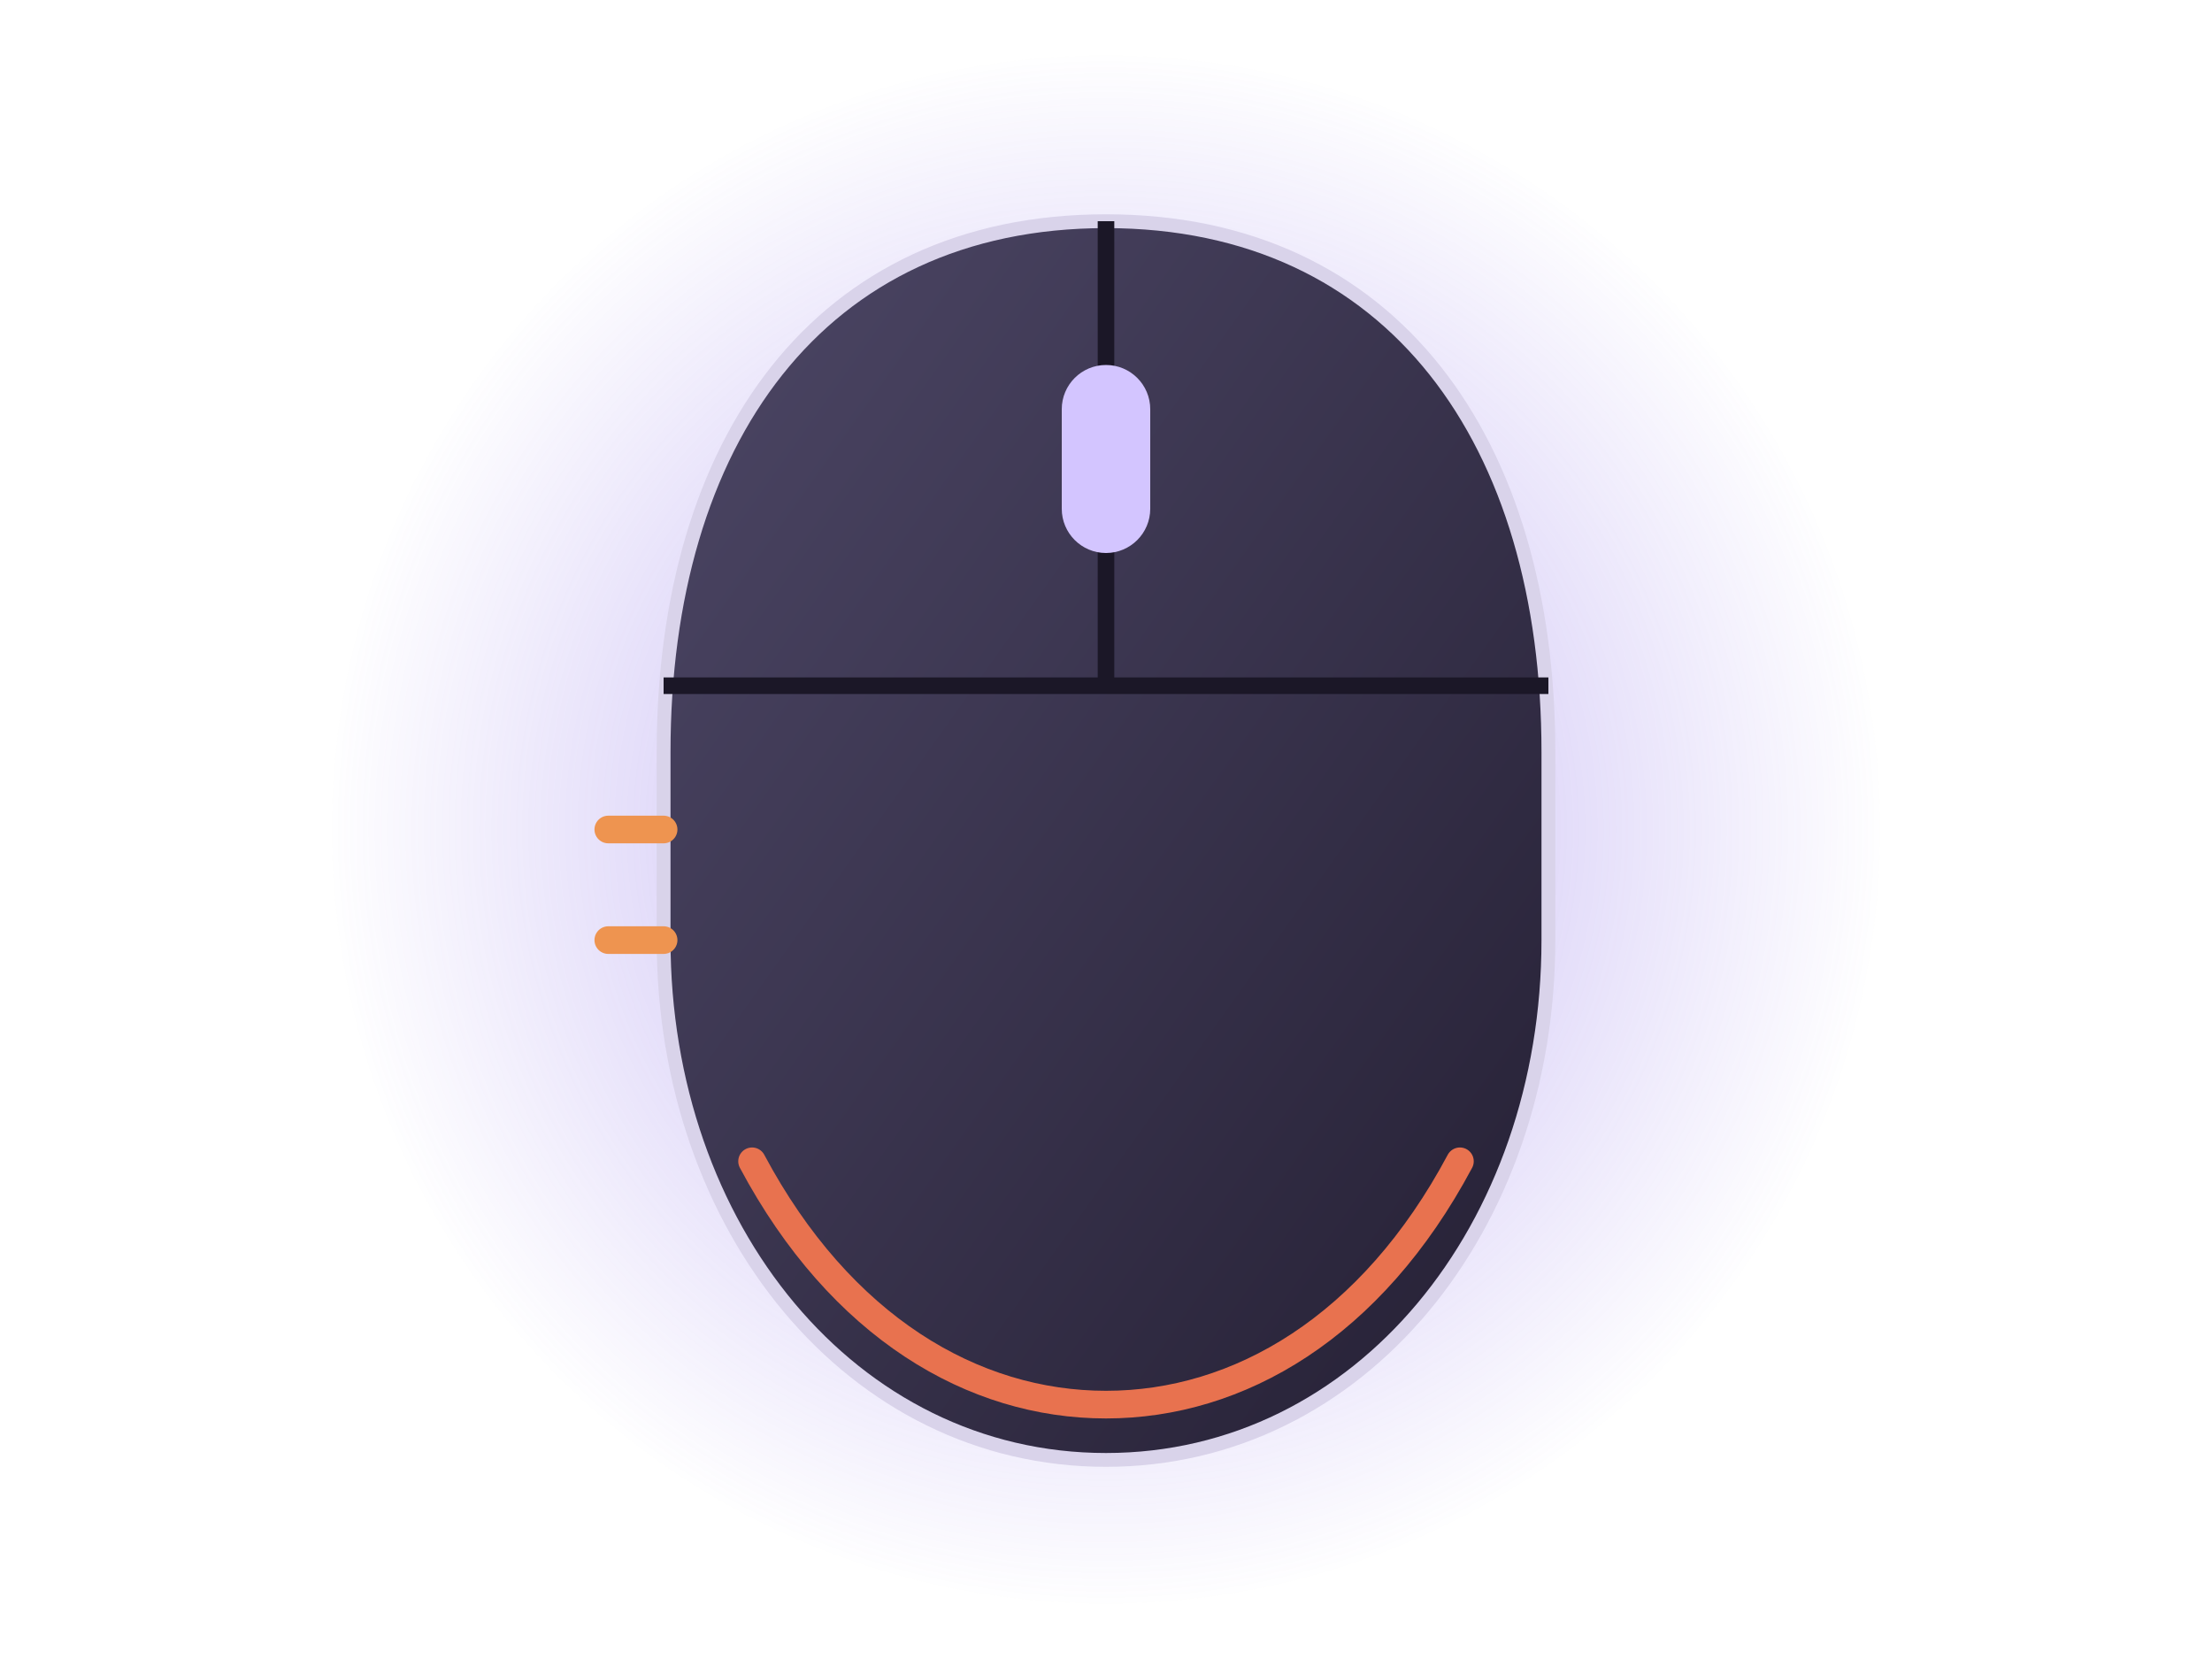
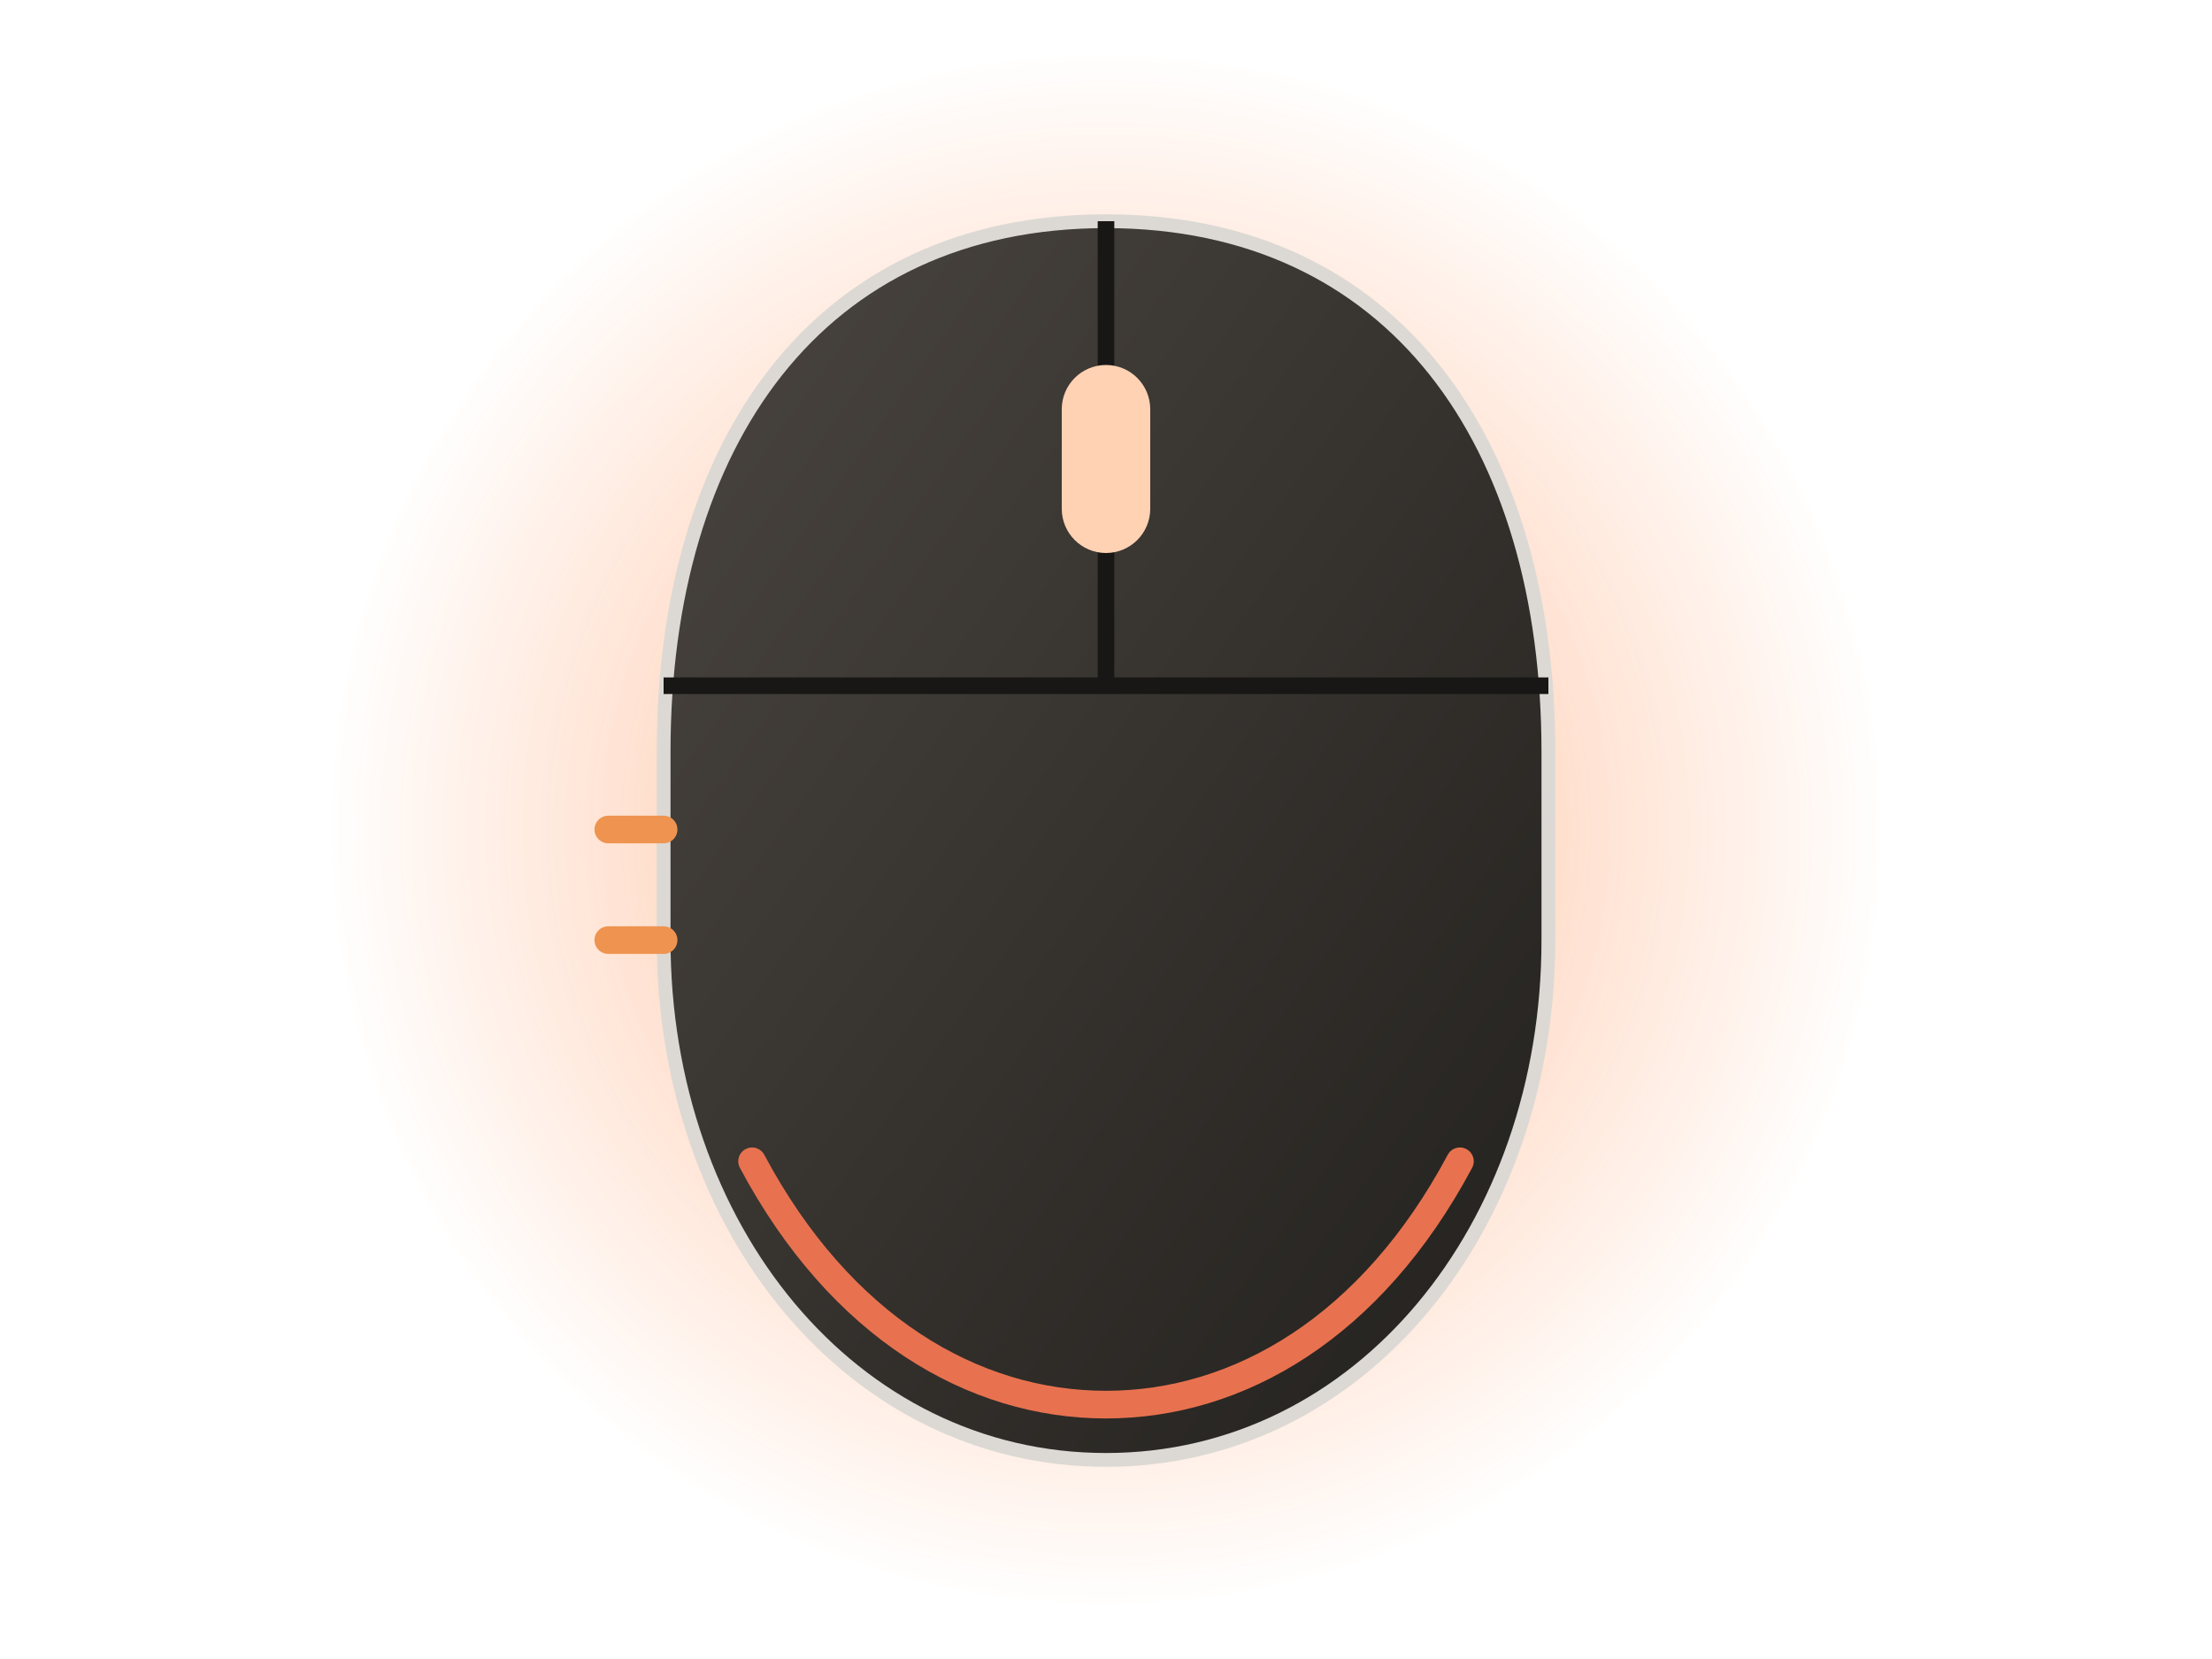
<svg xmlns="http://www.w3.org/2000/svg" viewBox="0 0 400 300" role="img" aria-label="Ratón">
  <defs>
    <radialGradient id="glow" cx=".5" cy=".5" r=".5">
-       <stop offset="0" stop-color="#7B5CE5" stop-opacity=".5" />
-       <stop offset="1" stop-color="#7B5CE5" stop-opacity="0" />
+       <stop offset="0" stop-color="#FF6B1A" stop-opacity=".5" />
+       <stop offset="1" stop-color="#FF6B1A" stop-opacity="0" />
    </radialGradient>
    <linearGradient id="cuerpo" x1="0" y1="0" x2="1" y2="1">
-       <stop offset="0" stop-color="#4D4766" />
-       <stop offset="1" stop-color="#241F33" />
+       <stop offset="0" stop-color="#4A4540" />
+       <stop offset="1" stop-color="#22201D" />
    </linearGradient>
  </defs>
  <circle cx="200" cy="150" r="140" fill="url(#glow)" />
-   <path d="M200 40c-52 0-80 40-80 96v34c0 52 34 94 80 94s80-42 80-94v-34c0-56-28-96-80-96z" fill="url(#cuerpo)" stroke="#D9D3EA" stroke-width="2.5" />
-   <path d="M200 40v84M120 124h160" stroke="#1B1727" stroke-width="3" />
-   <rect x="192" y="66" width="16" height="34" rx="8" fill="#D3C5FF" />
+   <path d="M200 40c-52 0-80 40-80 96v34c0 52 34 94 80 94s80-42 80-94v-34c0-56-28-96-80-96z" fill="url(#cuerpo)" stroke="#DCD9D4" stroke-width="2.5" />
+   <path d="M200 40v84M120 124h160" stroke="#191715" stroke-width="3" />
+   <rect x="192" y="66" width="16" height="34" rx="8" fill="#FFD2B3" />
  <path d="M136 210c16 30 40 44 64 44s48-14 64-44" fill="none" stroke="#E8724F" stroke-width="5" stroke-linecap="round" />
  <path d="M120 150h-10M120 170h-10" stroke="#EE9450" stroke-width="5" stroke-linecap="round" />
</svg>
